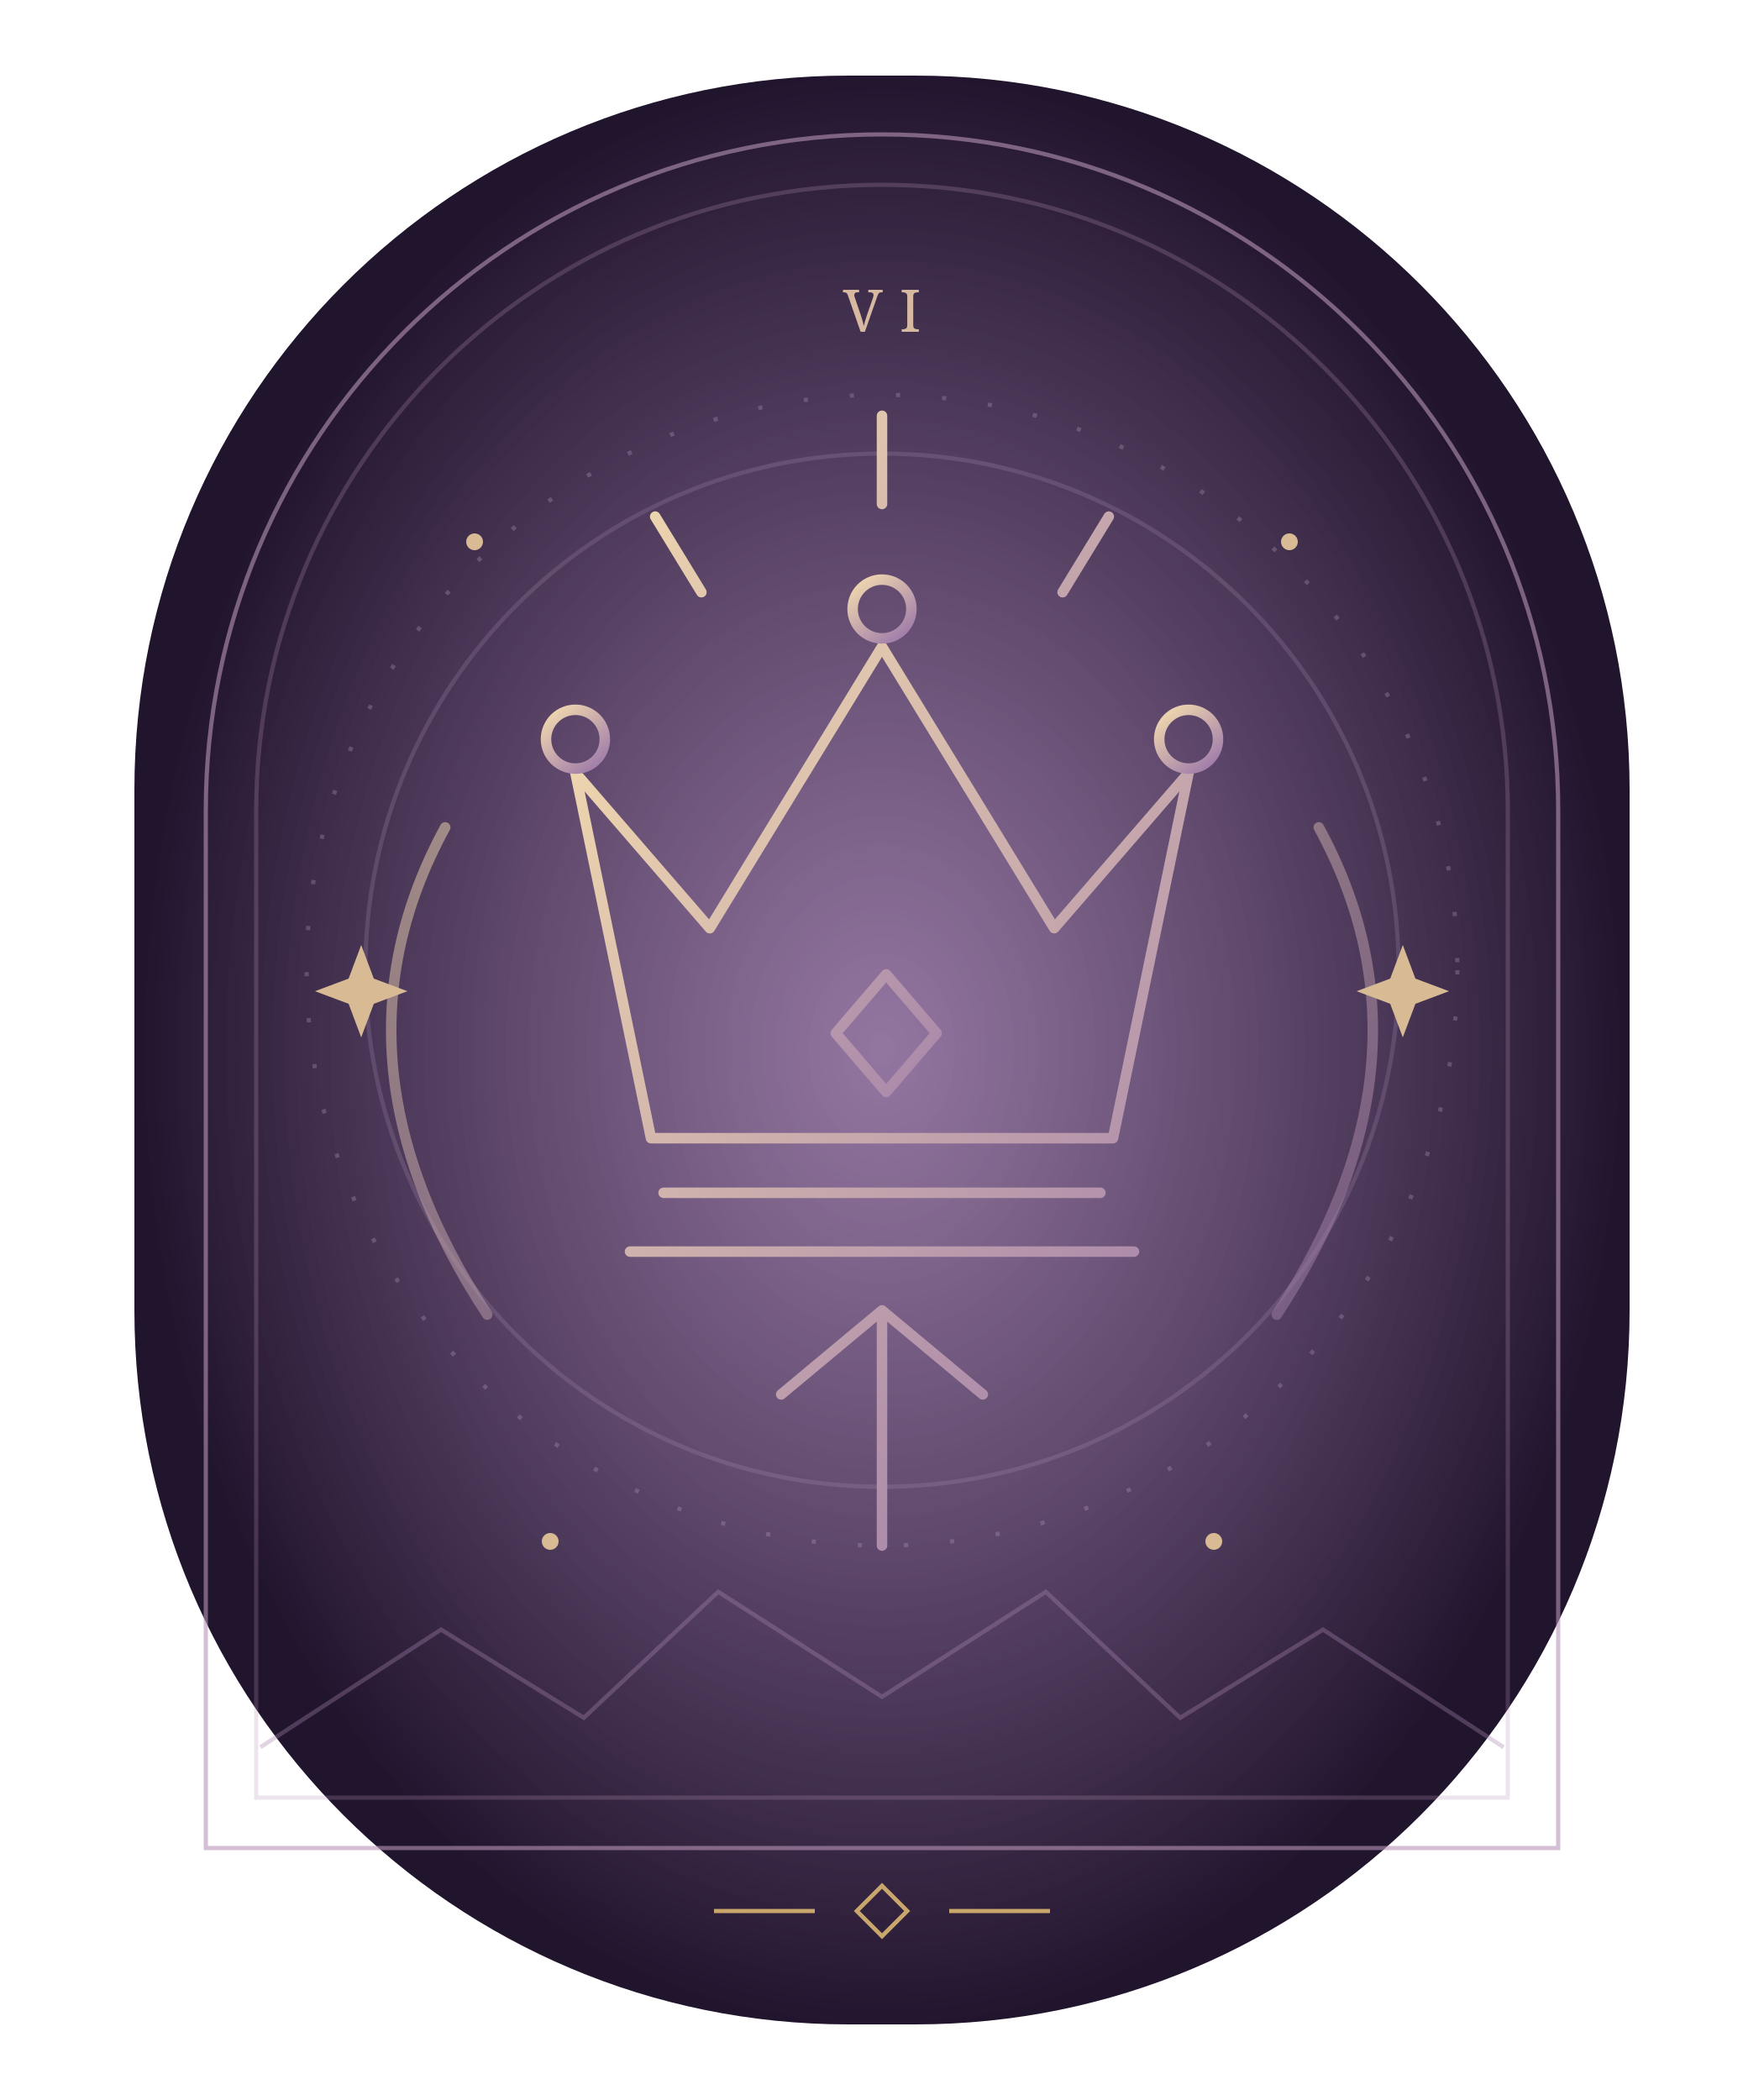
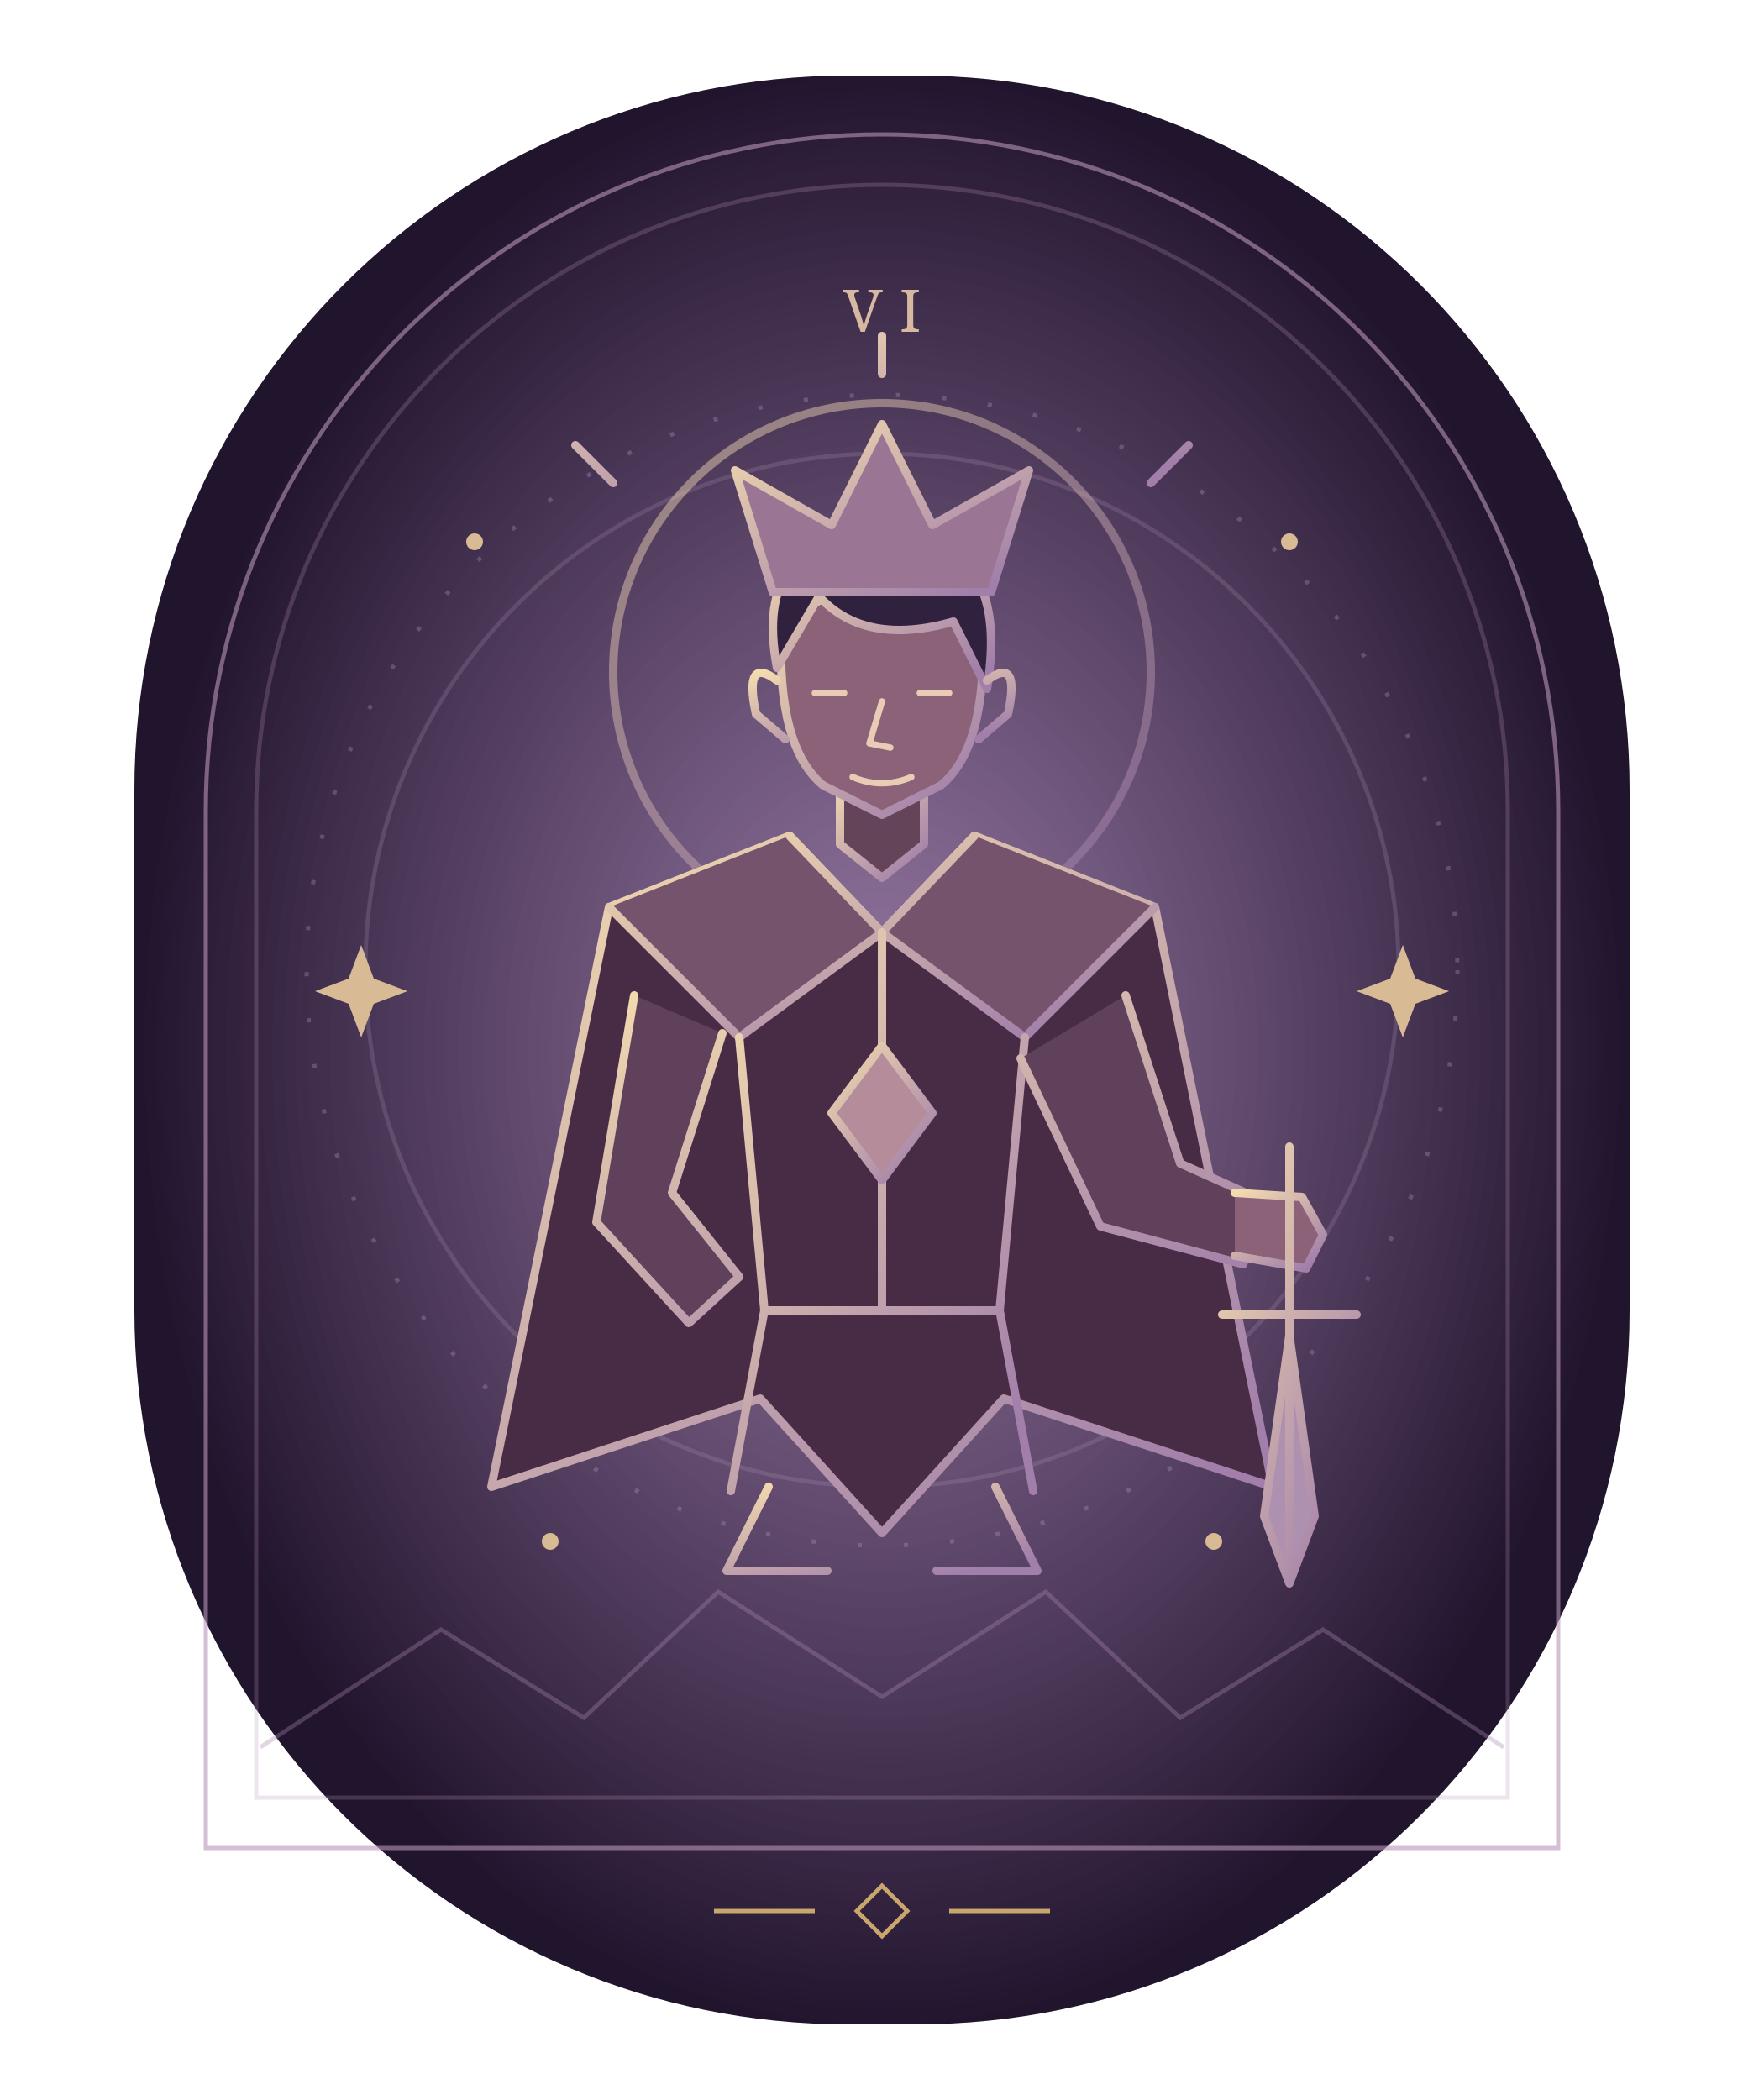
<svg xmlns="http://www.w3.org/2000/svg" viewBox="0 0 420 500" fill="none">
  <defs>
    <radialGradient id="glow">
      <stop stop-color="#704981" stop-opacity=".75" />
      <stop offset="1" stop-color="#21142d" />
    </radialGradient>
    <linearGradient id="gold" x2="0.8" y2="1">
      <stop stop-color="#f4dcaf" />
      <stop offset="1" stop-color="#a27faa" />
    </linearGradient>
  </defs>
  <rect x="32" y="18" width="356" height="464" rx="170" fill="url(#glow)" />
  <path d="M49 440V193a161 161 0 0 1 322 0v247Z" stroke="#b895b8" stroke-opacity=".6" />
  <path d="M61 428V193a149 149 0 0 1 298 0v235Z" stroke="#b895b8" stroke-opacity=".25" />
  <circle cx="210" cy="231" r="123" stroke="#bca0c6" stroke-opacity=".2" />
  <circle cx="210" cy="231" r="137" stroke="#bca0c6" stroke-opacity=".3" stroke-dasharray="1 10" />
-   <g stroke="url(#gold)" stroke-width="2.5" stroke-linejoin="round" stroke-linecap="round">
-     <path d="m137 184 32 37 41-67 41 67 32-37-18 87H155Zm21 100h104m-112 14h120M210 312v56m-24-36 24-20 24 20" />
-     <circle cx="137" cy="176" r="7" />
-     <circle cx="283" cy="176" r="7" />
-     <circle cx="210" cy="145" r="7" />
-     <path d="M210 99v21m-54 3 11 18m97-18-11 18m-42 91 12 14-12 14-12-14Z" />
-     <path d="M116 313q-40-61-10-116m198 116q40-61 10-116" opacity=".5" />
+   <g stroke="url(#gold)" stroke-width="2" stroke-linejoin="round" stroke-linecap="round">
+     <circle cx="210" cy="160" r="64" opacity=".5" />
+     <path d="M210 89v-9m-64 35-9-9m137 9 9-9" />
+     <g transform="translate(210 162)">
+       <path d="M-10 22v17l10 8 10-8V22" fill="#634458" />
+       <path d="M-24-12Q-25 16-14 25L0 32 14 25Q25 16 24-12Q0-35-24-12Z" fill="#8b6278" />
+       <path d="M-25-3Q-31-35 0-34Q31-35 25 2L17-14Q-4-8-15-20L-25-3Z" fill="#30213e" />
+       <path d="M-16 3h7m18 0h7M0 5l-3 10 5 1m-9 7q7 3 14 0" stroke="#e9cbb6" stroke-width="1.5" />
+       <path d="M-25 0q-8-6-5 8l7 6m48-14q8-6 5 8l-7 6" />
+     </g>
+     <path d="m184 141-9-29 23 13 12-24 12 24 23-13-9 29Z" fill="#9b7694" />
+     <path d="M188 199 145 216 117 354l64-21 29 32 29-32 64 21-28-138-43-17-22 23Z" fill="#482b45" />
+     <path d="m188 199 22 23-34 25-31-31m87-17-22 23 34 25 31-31" fill="#75536c" />
+     <path d="m176 247 6 65h56l6-65m-62 65-8 43m64-43 8 43m-36-133v90" />
+     <path d="m151 237-9 54 22 24 12-11-16-20 12-38m96-9 13 40 20 9-5 15-34-9-19-40" fill="#60415b" />
+     <path d="m294 284 16 1 5 9-4 8-17-3" fill="#8b6278" />
+     <path d="M307 273v104m-16-64h32m-16 5-6 43 6 16 6-16-6-43Z" fill="#ae91b0" />
+     <path d="m210 249 12 16-12 16-12-16Z" fill="#b58d9a" />
+     <path d="m183 354-10 20h24m40-20 10 20h-24" />
  </g>
  <g fill="#d8bb94">
    <path d="m86 225 3 8 8 3-8 3-3 8-3-8-8-3 8-3Zm248 0 3 8 8 3-8 3-3 8-3-8-8-3 8-3Z" />
    <circle cx="113" cy="129" r="2" />
    <circle cx="307" cy="129" r="2" />
    <circle cx="131" cy="367" r="2" />
    <circle cx="289" cy="367" r="2" />
  </g>
  <path d="m62 416 43-28 34 21 32-30 39 25 39-25 32 30 34-21 43 28" stroke="#aa88b1" stroke-opacity=".35" />
  <text x="210" y="79" fill="#d6b9a0" font-family="Georgia,serif" font-size="14" text-anchor="middle" letter-spacing="4">VI</text>
  <path d="M170 455h24m32 0h24m-40-6 6 6-6 6-6-6Z" stroke="#c9a66b" />
</svg>
